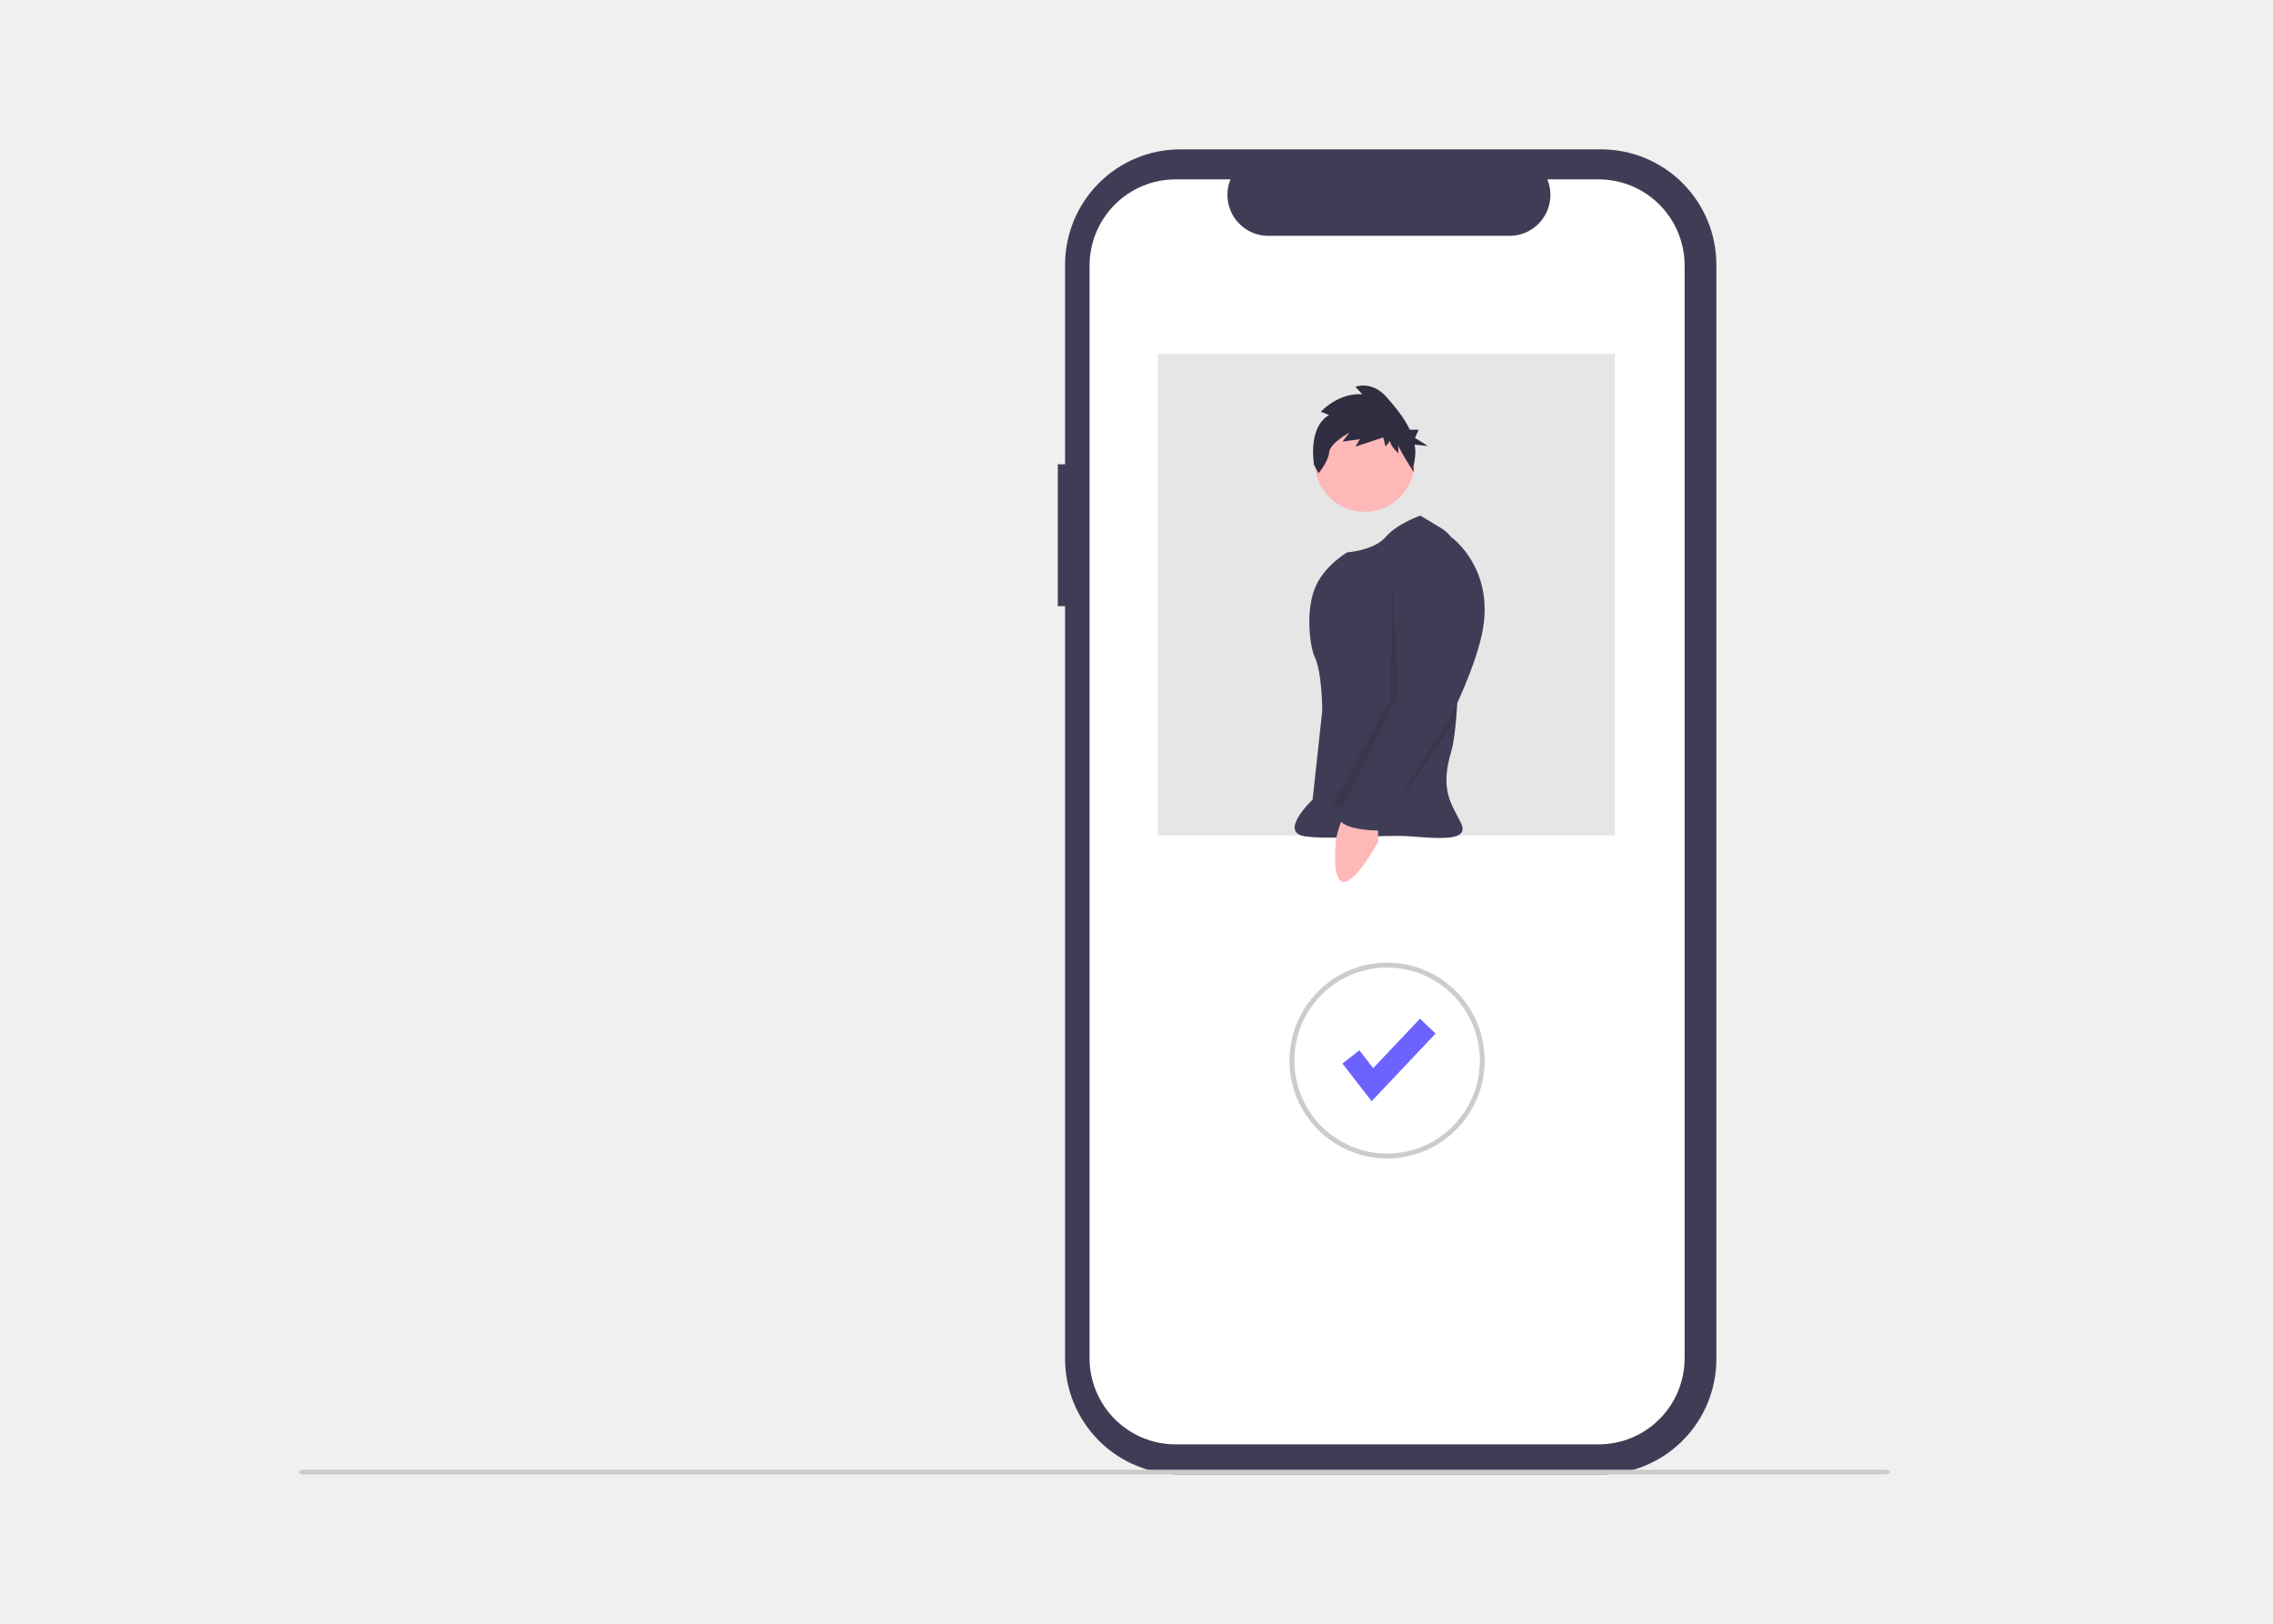
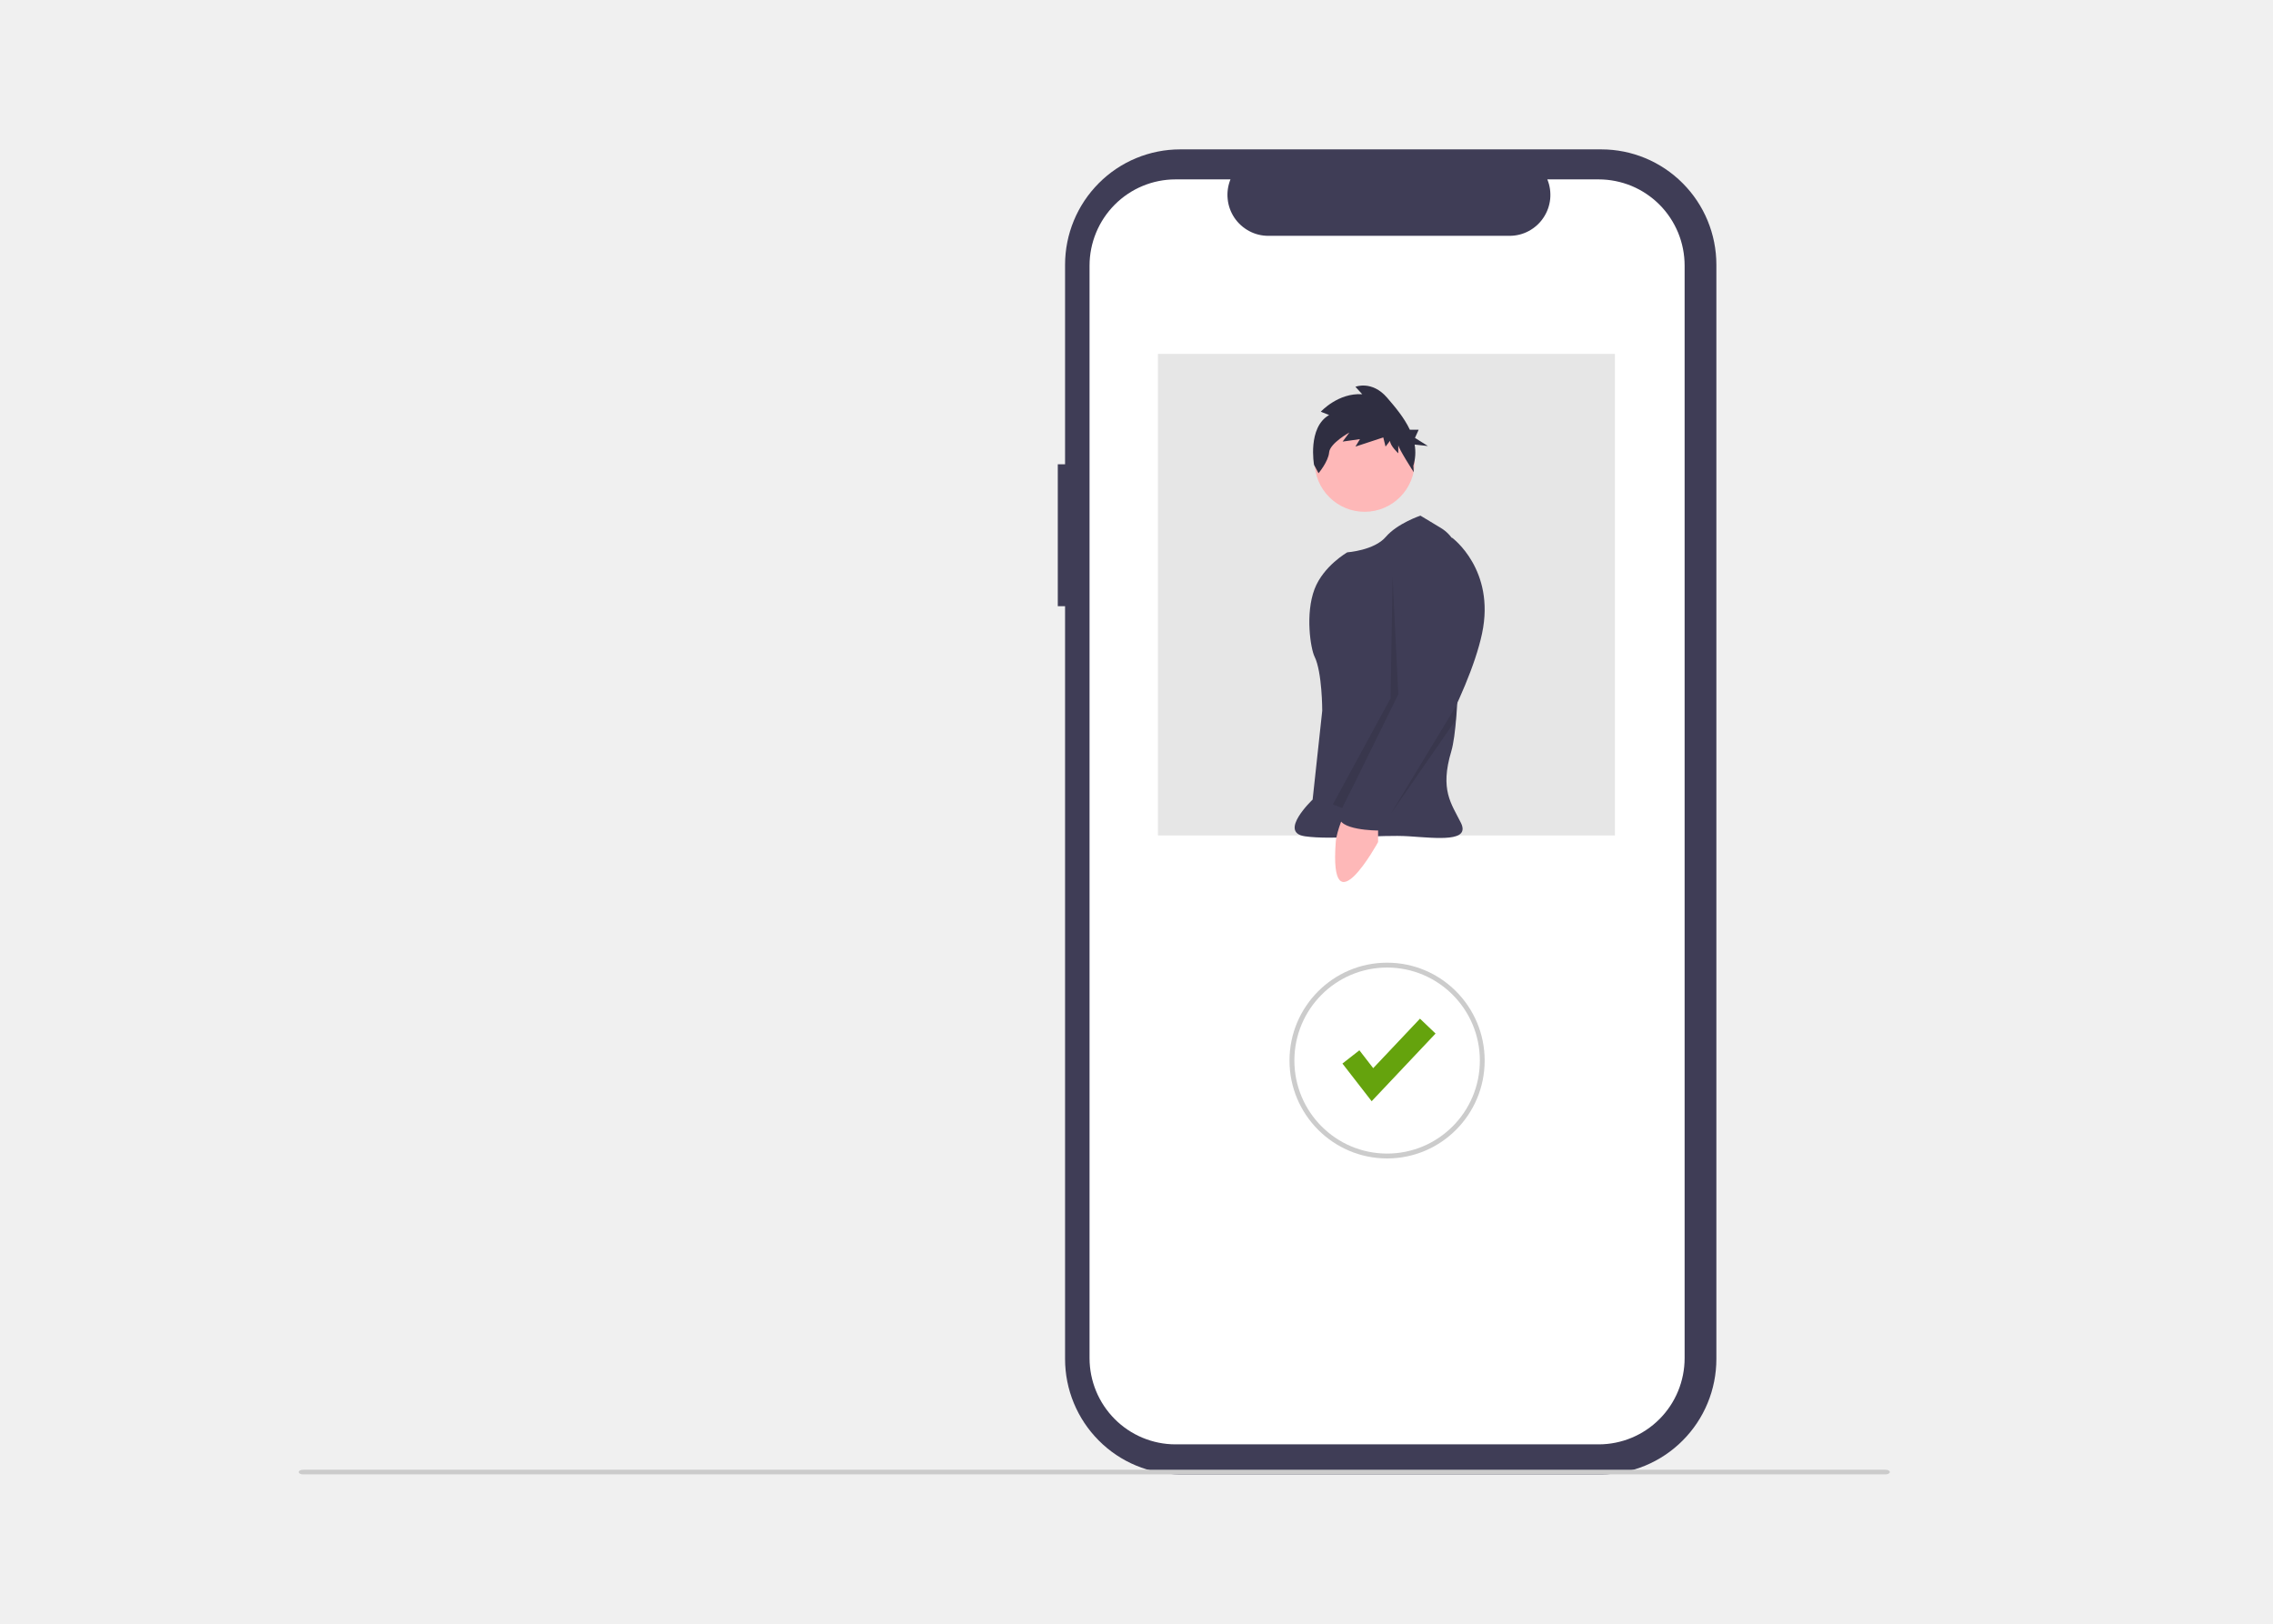
<svg xmlns="http://www.w3.org/2000/svg" version="1.2" baseProfile="tiny-ps" viewBox="0 0 350 250" width="350" height="250">
  <defs>
    <clipPath clipPathUnits="userSpaceOnUse" id="cp1">
      <path d="M46 23L291 23L291 227L46 227L46 23Z" />
    </clipPath>
  </defs>
  <style>
    tspan { white-space:pre }
    .shp0 { fill: #3f3d56 }
    .shp1 { fill: #ffffff }
    .shp2 { fill: #cccccc }
-     .shp3 { fill: #6c63ff }
+     .shp3 { fill: #65a30d }
    .shp4 { fill: #e6e6e6 }
    .shp5 { fill: #feb8b8 }
    .shp6 { opacity: 0.102;fill: #000000 }
    .shp7 { fill: #2f2e41 }
    .shp8 { fill: #cbcbcb }
  </style>
  <g id="Clip-Path" clip-path="url(#cp1)">
    <g id="Layer">
      <path id="Layer" class="shp0" d="M162.88 71.48L164 71.48L164 40.77C164 36.06 165.87 31.54 169.19 28.21C172.51 24.87 177.02 23 181.72 23L246.58 23C251.27 23 255.78 24.87 259.1 28.21C262.43 31.54 264.29 36.06 264.29 40.77L264.29 209.23C264.29 213.94 262.43 218.46 259.1 221.79C255.78 225.13 251.27 227 246.58 227L181.72 227C177.02 227 172.51 225.13 169.19 221.79C165.87 218.46 164 213.94 164 209.23L164 93.33L162.88 93.33L162.88 71.48Z" />
      <path id="Layer" class="shp1" d="M181 27.62L189.47 27.62C189.08 28.58 188.93 29.62 189.04 30.65C189.14 31.68 189.5 32.66 190.07 33.52C190.65 34.38 191.43 35.08 192.34 35.57C193.25 36.06 194.26 36.31 195.29 36.31L232.44 36.31C233.48 36.31 234.49 36.06 235.4 35.57C236.31 35.08 237.09 34.38 237.66 33.52C238.24 32.66 238.59 31.68 238.7 30.65C238.8 29.62 238.66 28.58 238.26 27.62L246.17 27.62C247.91 27.62 249.63 27.97 251.24 28.63C252.84 29.3 254.3 30.28 255.53 31.51C256.76 32.74 257.73 34.21 258.4 35.82C259.06 37.43 259.4 39.15 259.4 40.9L259.4 209.1C259.4 212.63 258.01 216 255.53 218.49C253.05 220.98 249.68 222.38 246.17 222.38L181 222.38C177.5 222.38 174.13 220.98 171.65 218.49C169.17 216 167.77 212.63 167.77 209.1L167.77 40.9C167.77 37.38 169.17 34 171.65 31.51C174.13 29.02 177.5 27.62 181 27.62L181 27.62Z" />
      <path id="Layer" class="shp2" d="M213.59 178.36C221.89 178.36 228.61 171.61 228.61 163.29C228.61 154.97 221.89 148.22 213.59 148.22C205.29 148.22 198.56 154.97 198.56 163.29C198.56 171.61 205.29 178.36 213.59 178.36Z" />
      <path id="Layer" class="shp1" d="M213.59 177.61C221.47 177.61 227.87 171.2 227.87 163.29C227.87 155.38 221.47 148.97 213.59 148.97C205.7 148.97 199.31 155.38 199.31 163.29C199.31 171.2 205.7 177.61 213.59 177.61Z" />
      <path id="Layer" class="shp3" d="M211.21 169.55L206.71 163.75L209.32 161.71L211.45 164.46L218.65 156.84L221.05 159.13L211.21 169.55Z" />
      <path id="Layer" class="shp4" d="M248.67 54.49L178.3 54.49L178.3 128.63L248.67 128.63L248.67 54.49Z" />
      <path id="Layer" class="shp4" d="M203.9 117.16L198.56 125.49L202.42 125.49L203.9 117.16Z" />
      <path id="Layer" class="shp5" d="M210.13 78.8C214.38 78.8 217.84 75.34 217.84 71.07C217.84 66.8 214.38 63.33 210.13 63.33C205.87 63.33 202.42 66.8 202.42 71.07C202.42 75.34 205.87 78.8 210.13 78.8Z" />
      <path id="Layer" class="shp0" d="M218.72 79.39C218.72 79.39 215.17 80.58 213.39 82.66C211.61 84.75 207.46 85.04 207.46 85.04C207.46 85.04 203.79 87.12 202.42 90.69C200.96 94.51 201.81 99.88 202.42 101.1C203.6 103.48 203.6 109.43 203.6 109.43L202.12 123.11C202.12 123.11 196.78 128.17 200.94 128.76C205.09 129.36 212.5 128.47 216.95 128.76C221.39 129.06 226.43 129.66 224.95 126.68C223.47 123.71 221.69 121.63 223.47 115.68C224.86 111.02 224.8 93.62 224.71 86.27C224.7 85.26 224.43 84.27 223.92 83.4C223.42 82.52 222.71 81.79 221.84 81.27L218.72 79.39Z" />
      <path id="Layer" class="shp5" d="M207.16 124.9C207.16 124.9 205.81 127.88 205.68 129.65C204.64 143.48 212.2 129.65 212.2 129.65L212.2 127.28L207.16 124.9Z" />
      <path id="Layer" class="shp6" d="M214.43 88.76L215.31 106.9L206.7 124.41L205.23 123.86L214.13 107.5L214.43 88.76Z" />
      <path id="Layer" class="shp0" d="M221.39 83.26L223.62 82.81C223.62 82.81 230.29 87.72 228.21 97.53C226.14 107.35 216.95 122.22 216.95 122.22C216.95 122.22 214.87 124.9 214.28 125.49C213.69 126.09 212.5 125.49 213.09 126.38C213.69 127.28 212.2 127.87 212.2 127.87C212.2 127.87 205.68 127.87 206.27 125.49C206.87 123.11 216.95 106.16 216.95 106.16L215.46 90.4C215.46 90.4 214.28 82.66 221.39 83.26Z" />
      <path id="Layer" class="shp6" d="M224.21 110.77L224.21 108.69L214.13 125.34L224.21 110.77Z" />
      <path id="Layer" class="shp7" d="M204.66 63.9L203.38 63.39C203.38 63.39 206.05 60.45 209.76 60.7L208.71 59.55C208.71 59.55 211.26 58.53 213.58 61.22C214.8 62.63 216.21 64.29 217.09 66.16L218.45 66.16L217.88 67.42L219.87 68.67L217.83 68.45C218.02 69.53 217.95 70.65 217.63 71.71L217.69 72.7C217.69 72.7 215.31 69.02 215.31 68.51L215.31 69.79C215.31 69.79 214.04 68.63 214.04 67.87L213.35 68.76L213 67.35L208.71 68.76L209.41 67.61L206.74 67.99L207.78 66.59C207.78 66.59 204.77 68.25 204.66 69.66C204.54 71.06 203.03 72.86 203.03 72.86L202.34 71.58C202.34 71.58 201.3 65.82 204.66 63.9Z" />
      <path id="Layer" class="shp8" d="M46.64 227L290.36 227C290.71 227 291 226.84 291 226.65C291 226.45 290.71 226.29 290.36 226.29L46.64 226.29C46.29 226.29 46 226.45 46 226.65C46 226.84 46.29 227 46.64 227Z" />
    </g>
  </g>
</svg>
